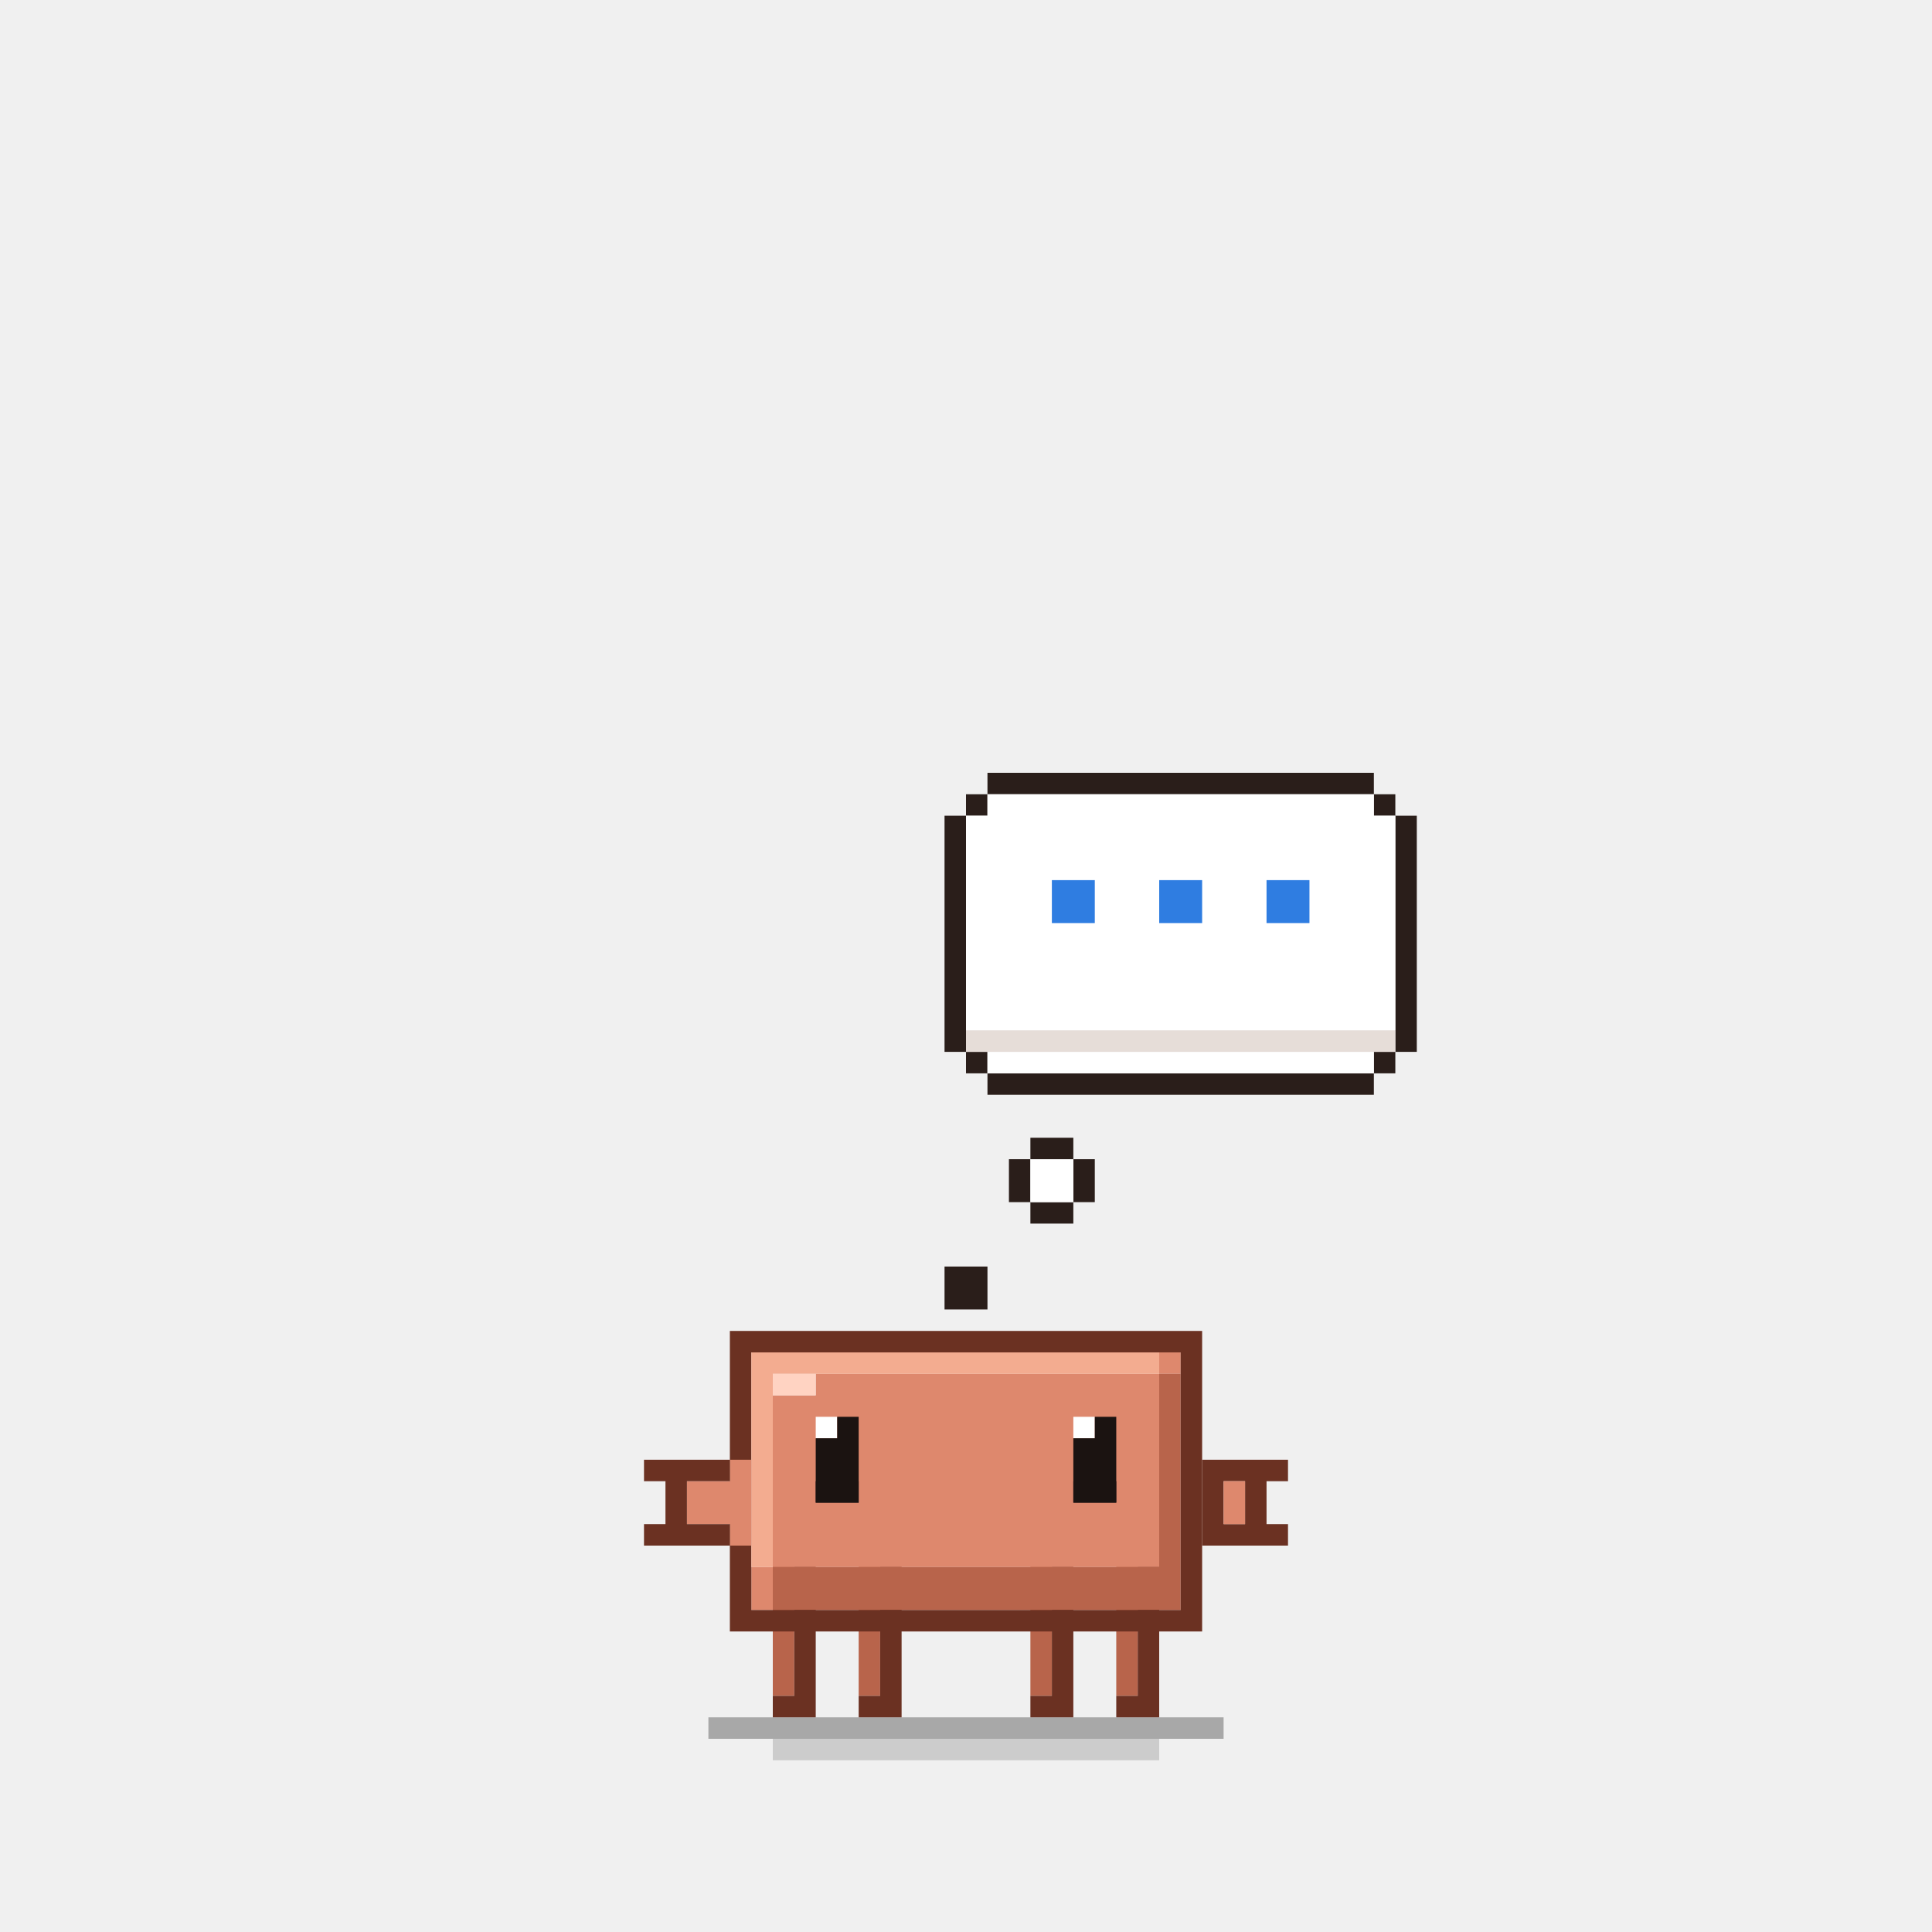
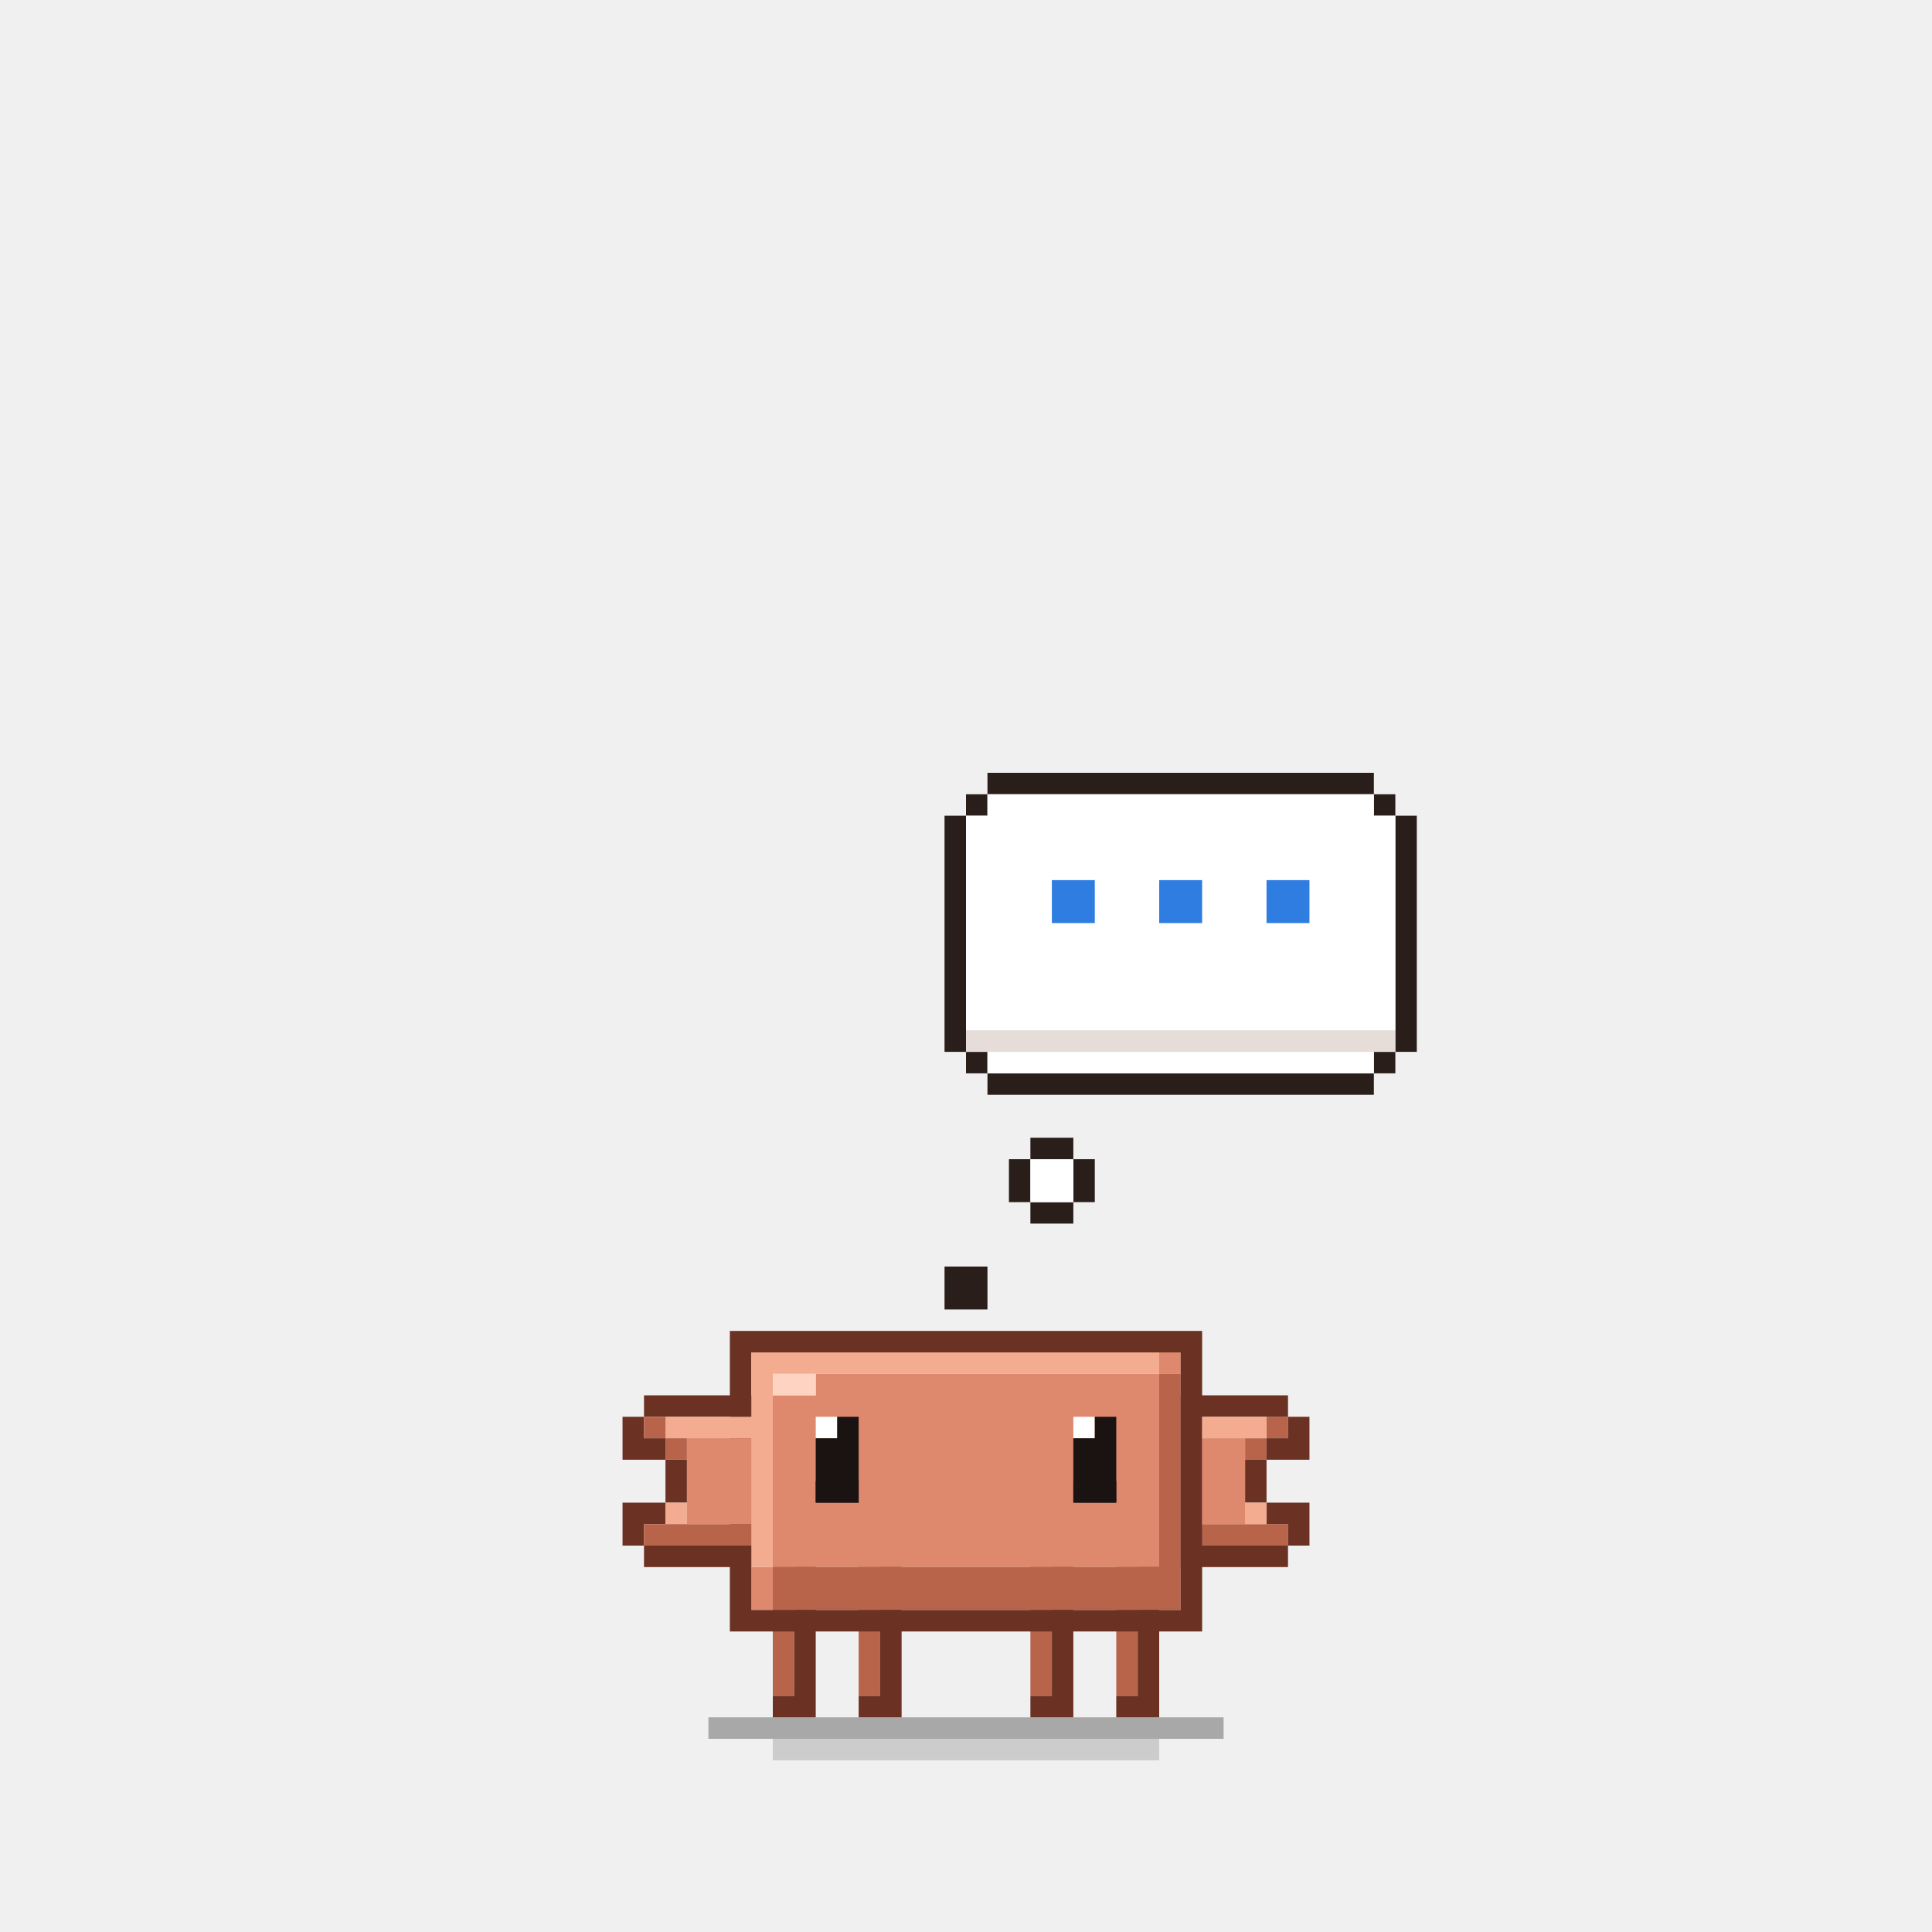
<svg xmlns="http://www.w3.org/2000/svg" viewBox="-15 -25 45 45" width="500" height="500">
  <defs>
    <style>
      .dot0 { animation: dot0 4s infinite step-end; }
      .dot1 { animation: dot1 4s infinite step-end; }
      .dot2 { animation: dot2 4s infinite step-end; }
      .ar-r { animation: ar-r 4s infinite step-end; }
      .ey-open { animation: ey-open 4s infinite step-end; }
      .ey-shut { animation: ey-shut 4s infinite step-end; }
      .ey-look { animation: ey-look 4s infinite step-end; }
      .leg1 { animation: leg1 4s infinite step-end; }
      .leg2 { animation: leg2 4s infinite step-end; }
      .leg3 { animation: leg3 4s infinite step-end; }
      .leg4 { animation: leg4 4s infinite step-end; }
      .sway { animation: sway 4s infinite step-end; }
      @keyframes dot0 {
        0% { opacity: 0; }
        10.938% { opacity: 1; }
        48.438% { opacity: 0; }
        60.938% { opacity: 1; }
      }
      @keyframes dot1 {
        0% { opacity: 0; }
        20.312% { opacity: 1; }
        48.438% { opacity: 0; }
        70.312% { opacity: 1; }
      }
      @keyframes dot2 {
        0% { opacity: 0; }
        29.688% { opacity: 1; }
        48.438% { opacity: 0; }
        79.688% { opacity: 1; }
      }
      @keyframes ar-r {
-         0% { transform: translate(-8px, 2px); }
-         10.938% { transform: translate(-8px, 1px); }
-         23.438% { transform: translate(-8px, 2px); }
-         35.938% { transform: translate(-8px, 1px); }
-         48.438% { transform: translate(-8px, 2px); }
-         60.938% { transform: translate(-8px, 1px); }
-         73.438% { transform: translate(-8px, 2px); }
-         85.938% { transform: translate(-8px, 1px); }
+         0% { transform: translate(-5px, 4px); }
+         10.938% { transform: translate(-5px, 3px); }
+         23.438% { transform: translate(-5px, 4px); }
+         35.938% { transform: translate(-5px, 3px); }
+         48.438% { transform: translate(-5px, 4px); }
+         60.938% { transform: translate(-5px, 3px); }
+         73.438% { transform: translate(-5px, 4px); }
+         85.938% { transform: translate(-5px, 3px); }
      }
      @keyframes ey-open {
        0% { opacity: 1; }
        45.312% { opacity: 0; }
        51.562% { opacity: 1; }
      }
      @keyframes ey-shut {
        0% { opacity: 0; }
        45.312% { opacity: 1; }
        51.562% { opacity: 0; }
      }
      @keyframes ey-look {
        0% { transform: translate(2px, -1px); }
      }
      @keyframes leg1 {
        0% { transform: translate(0px, 0px); }
        17.188% { transform: translate(-1px, 0px); }
        35.938% { transform: translate(0px, 0px); }
        64.062% { transform: translate(1px, 0px); }
        82.812% { transform: translate(0px, 0px); }
      }
      @keyframes leg2 {
        0% { transform: translate(0px, 0px); }
        17.188% { transform: translate(-1px, 0px); }
        35.938% { transform: translate(0px, 0px); }
        64.062% { transform: translate(1px, 0px); }
        82.812% { transform: translate(0px, 0px); }
      }
      @keyframes leg3 {
        0% { transform: translate(0px, 0px); }
        17.188% { transform: translate(-1px, 0px); }
        35.938% { transform: translate(0px, 0px); }
        64.062% { transform: translate(1px, 0px); }
        82.812% { transform: translate(0px, 0px); }
      }
      @keyframes leg4 {
        0% { transform: translate(0px, 0px); }
        17.188% { transform: translate(-1px, 0px); }
        35.938% { transform: translate(0px, 0px); }
        64.062% { transform: translate(1px, 0px); }
        82.812% { transform: translate(0px, 0px); }
      }
      @keyframes sway {
        0% { transform: translate(0px, 0px); }
        7.812% { transform: translate(-1px, 0px); }
        17.188% { transform: translate(-2px, 0px); }
        35.938% { transform: translate(-1px, 0px); }
        45.312% { transform: translate(0px, 0px); }
        54.688% { transform: translate(1px, 0px); }
        64.062% { transform: translate(2px, 0px); }
        82.812% { transform: translate(1px, 0px); }
        92.188% { transform: translate(0px, 0px); }
      }
    </style>
    <g id="shadow">
      <path fill="#000000" fill-opacity="0.3" d="M3 30h24v1h-24z" />
      <path fill="#000000" fill-opacity="0.15" d="M6 31h18v1h-18z" />
    </g>
    <g id="leg1">
      <path fill="#B8644B" d="M6 18h1v11h-1z" />
      <path fill="#6B3122" d="M7 18h1v11h-1zM6 29h2v1h-2z" />
    </g>
    <g id="leg2">
      <path fill="#B8644B" d="M10 18h1v11h-1z" />
      <path fill="#6B3122" d="M11 18h1v11h-1zM10 29h2v1h-2z" />
    </g>
    <g id="leg3">
      <path fill="#B8644B" d="M18 18h1v11h-1z" />
      <path fill="#6B3122" d="M19 18h1v11h-1zM18 29h2v1h-2z" />
    </g>
    <g id="leg4">
      <path fill="#B8644B" d="M22 18h1v11h-1z" />
      <path fill="#6B3122" d="M23 18h1v11h-1zM22 29h2v1h-2z" />
    </g>
    <g id="torso">
      <path fill="#DE886D" d="M24 13h1v1h-1zM8 14h16v1h-16zM6 15h18v8h-18zM5 23h1v2h-1z" />
      <path fill="#B8644B" d="M24 14h1v9h-1zM6 23h19v2h-19z" />
      <path fill="#6B3122" d="M4 12h22v1h-22zM4 13h1v12h-1zM25 13h1v12h-1zM4 25h22v1h-22z" />
      <path fill="#F3AC90" d="M5 13h19v1h-19zM5 14h1v9h-1z" />
      <path fill="#FFD3C2" d="M6 14h2v1h-2z" />
    </g>
    <g id="arm-l">
-       <path fill="#DE886D" d="M4 18h1v1h-1zM2 19h3v2h-3zM4 21h1v1h-1z" />
-       <path fill="#6B3122" d="M0 18h4v1h-4zM1 19h1v2h-1zM0 21h4v1h-4z" />
+       <path fill="#6B3122" d="M0 15h5v1h-5zM-1 16h1v1h-1zM-1 17h2v1h-2zM1 18h1v2h-1zM-1 20h2v1h-2zM-1 21h1v1h-1zM0 22h5v1h-5z" />
+       <path fill="#F3AC90" d="M1 16h4v1h-4zM1 20h1v1h-1z" />
+       <path fill="#B8644B" d="M0 16h1v1h-1zM1 17h1v1h-1zM0 21h5v1h-5z" />
+       <path fill="#DE886D" d="M2 17h3v4h-3z" />
    </g>
    <g id="arm-r-free">
-       <path fill="#6B3122" d="M26 18h4v1h-4zM26 19h1v2h-1zM28 19h1v2h-1zM26 21h4v1h-4z" />
-       <path fill="#DE886D" d="M27 19h1v2h-1z" />
+       <path fill="#B8644B" d="M29 16h1v1h-1zM28 17h1v1h-1zM26 21h4v1h-4z" />
+       <path fill="#6B3122" d="M25 15h5v1h-5zM25 16h1v6h-1zM30 16h1v1h-1zM29 17h2v1h-2zM28 18h1v2h-1zM29 20h2v1h-2zM30 21h1v1h-1zM25 22h5v1h-5z" />
+       <path fill="#F3AC90" d="M26 16h3v1h-3zM28 20h1v1h-1z" />
+       <path fill="#DE886D" d="M26 17h2v4h-2z" />
    </g>
    <g id="eyes-open">
      <path fill="#FFFFFF" d="M8 16h1v1h-1zM20 16h1v1h-1z" />
      <path fill="#1B1311" d="M9 16h1v1h-1zM21 16h1v1h-1zM8 17h2v3h-2zM20 17h2v3h-2z" />
    </g>
    <g id="eyes-shut">
      <path fill="#1B1311" d="M8 19h2v1h-2zM20 19h2v1h-2z" />
    </g>
    <g id="think-bubble">
      <path fill="#2A1E1A" d="M16 -14h18v1h-18zM15 -13h1v1h-1zM34 -13h1v1h-1zM14 -12h1v11h-1zM35 -12h1v11h-1zM15 -1h1v1h-1zM34 -1h1v1h-1zM16 0h18v1h-18zM18 3h2v1h-2zM17 4h1v2h-1zM20 4h1v2h-1zM18 6h2v1h-2zM14 9h2v2h-2z" />
      <path fill="#FFFFFF" d="M16 -13h18v1h-18zM15 -12h20v10h-20zM16 -1h18v1h-18zM18 4h2v2h-2z" />
      <path fill="#E6DDD8" d="M15 -2h20v1h-20z" />
    </g>
    <g id="think-dot0">
      <path fill="#2F7DE1" d="M19 -9h2v2h-2z" />
    </g>
    <g id="think-dot1">
      <path fill="#2F7DE1" d="M24 -9h2v2h-2z" />
    </g>
    <g id="think-dot2">
      <path fill="#2F7DE1" d="M29 -9h2v2h-2z" />
    </g>
  </defs>
  <g transform="scale(.5)">
    <use href="#shadow" />
    <use href="#think-bubble" />
    <g class="dot0">
      <use href="#think-dot0" />
    </g>
    <g class="dot1">
      <use href="#think-dot1" />
    </g>
    <g class="dot2">
      <use href="#think-dot2" />
    </g>
    <g class="leg1">
      <use href="#leg1" />
    </g>
    <g class="leg2">
      <use href="#leg2" />
    </g>
    <g class="leg3">
      <use href="#leg3" />
    </g>
    <g class="leg4">
      <use href="#leg4" />
    </g>
    <g class="sway">
      <use href="#torso" />
      <use href="#arm-l" />
      <g class="ar-r">
        <use href="#arm-r-free" />
      </g>
      <g class="ey-look">
        <g class="ey-open">
          <use href="#eyes-open" />
        </g>
        <g class="ey-shut">
          <use href="#eyes-shut" />
        </g>
      </g>
    </g>
  </g>
</svg>
